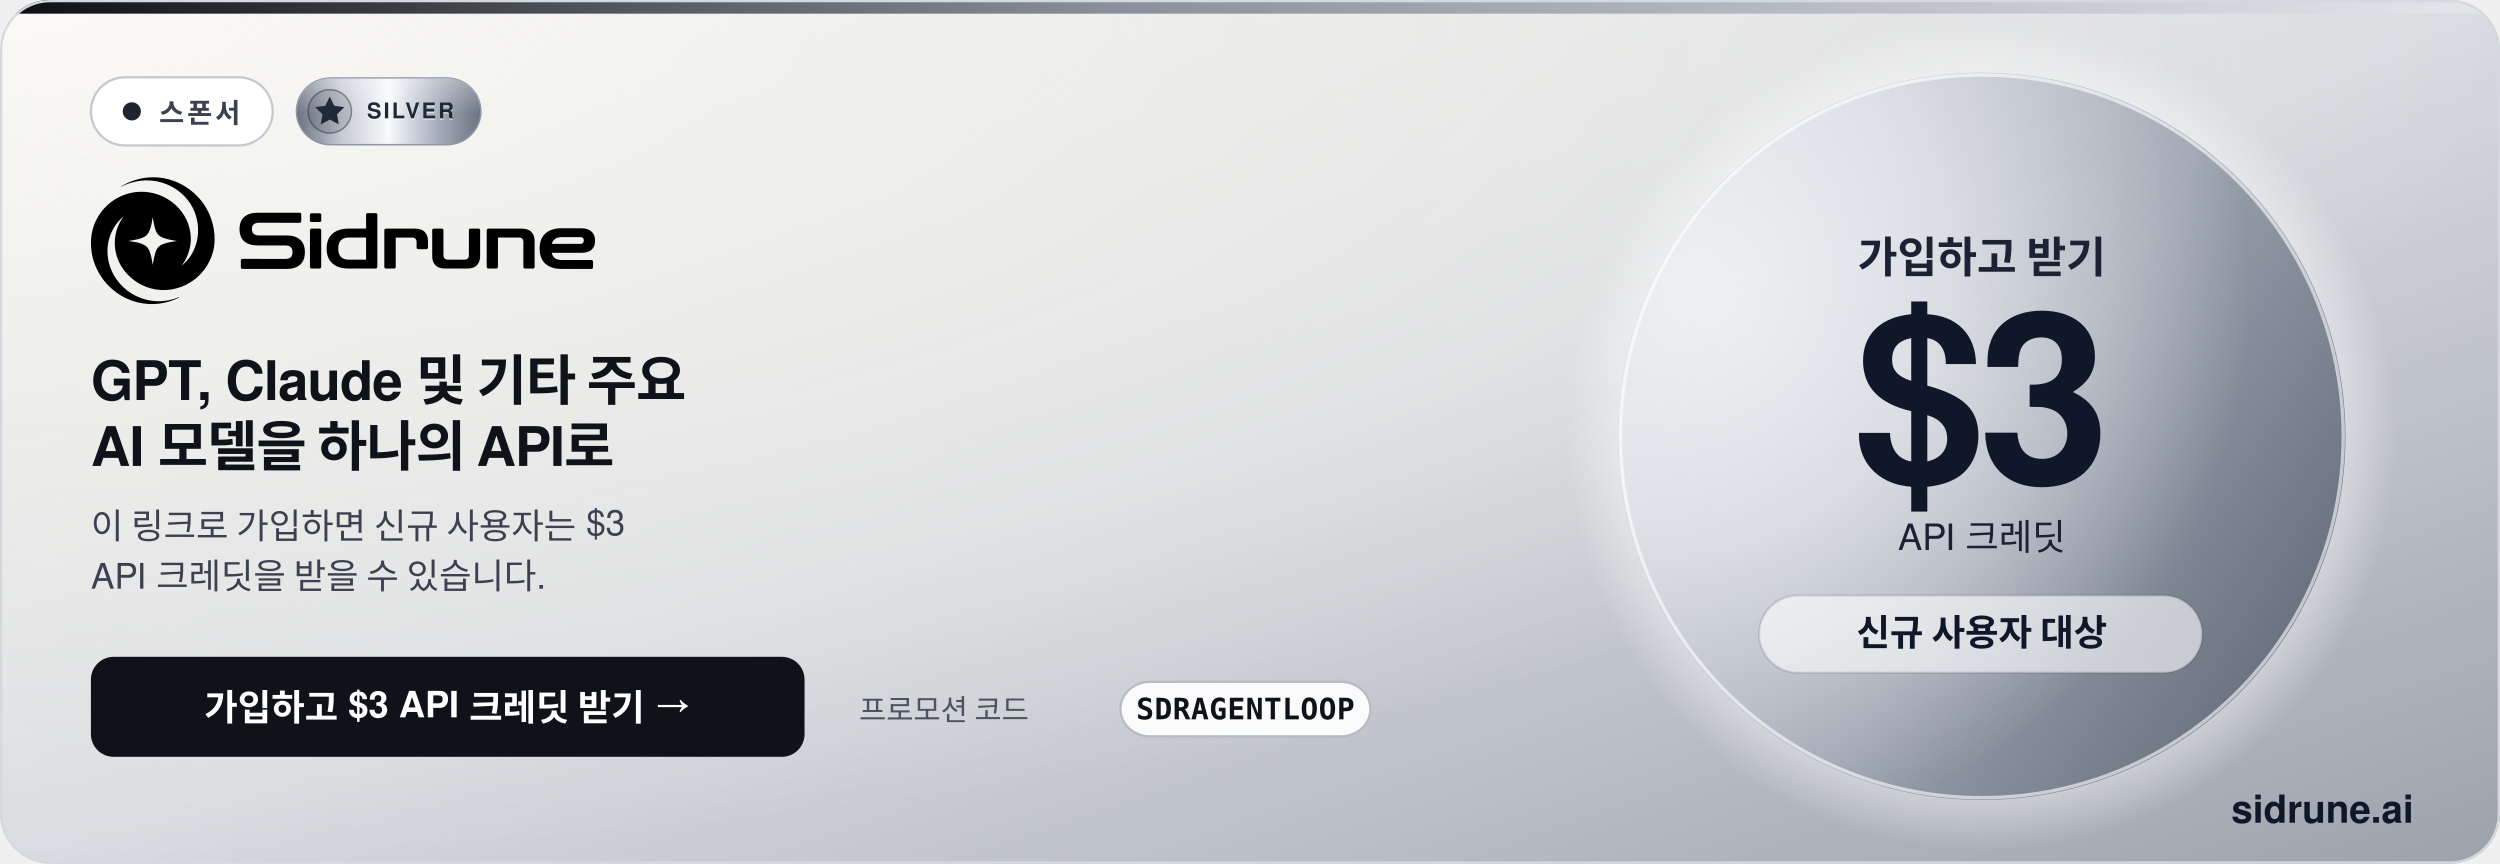
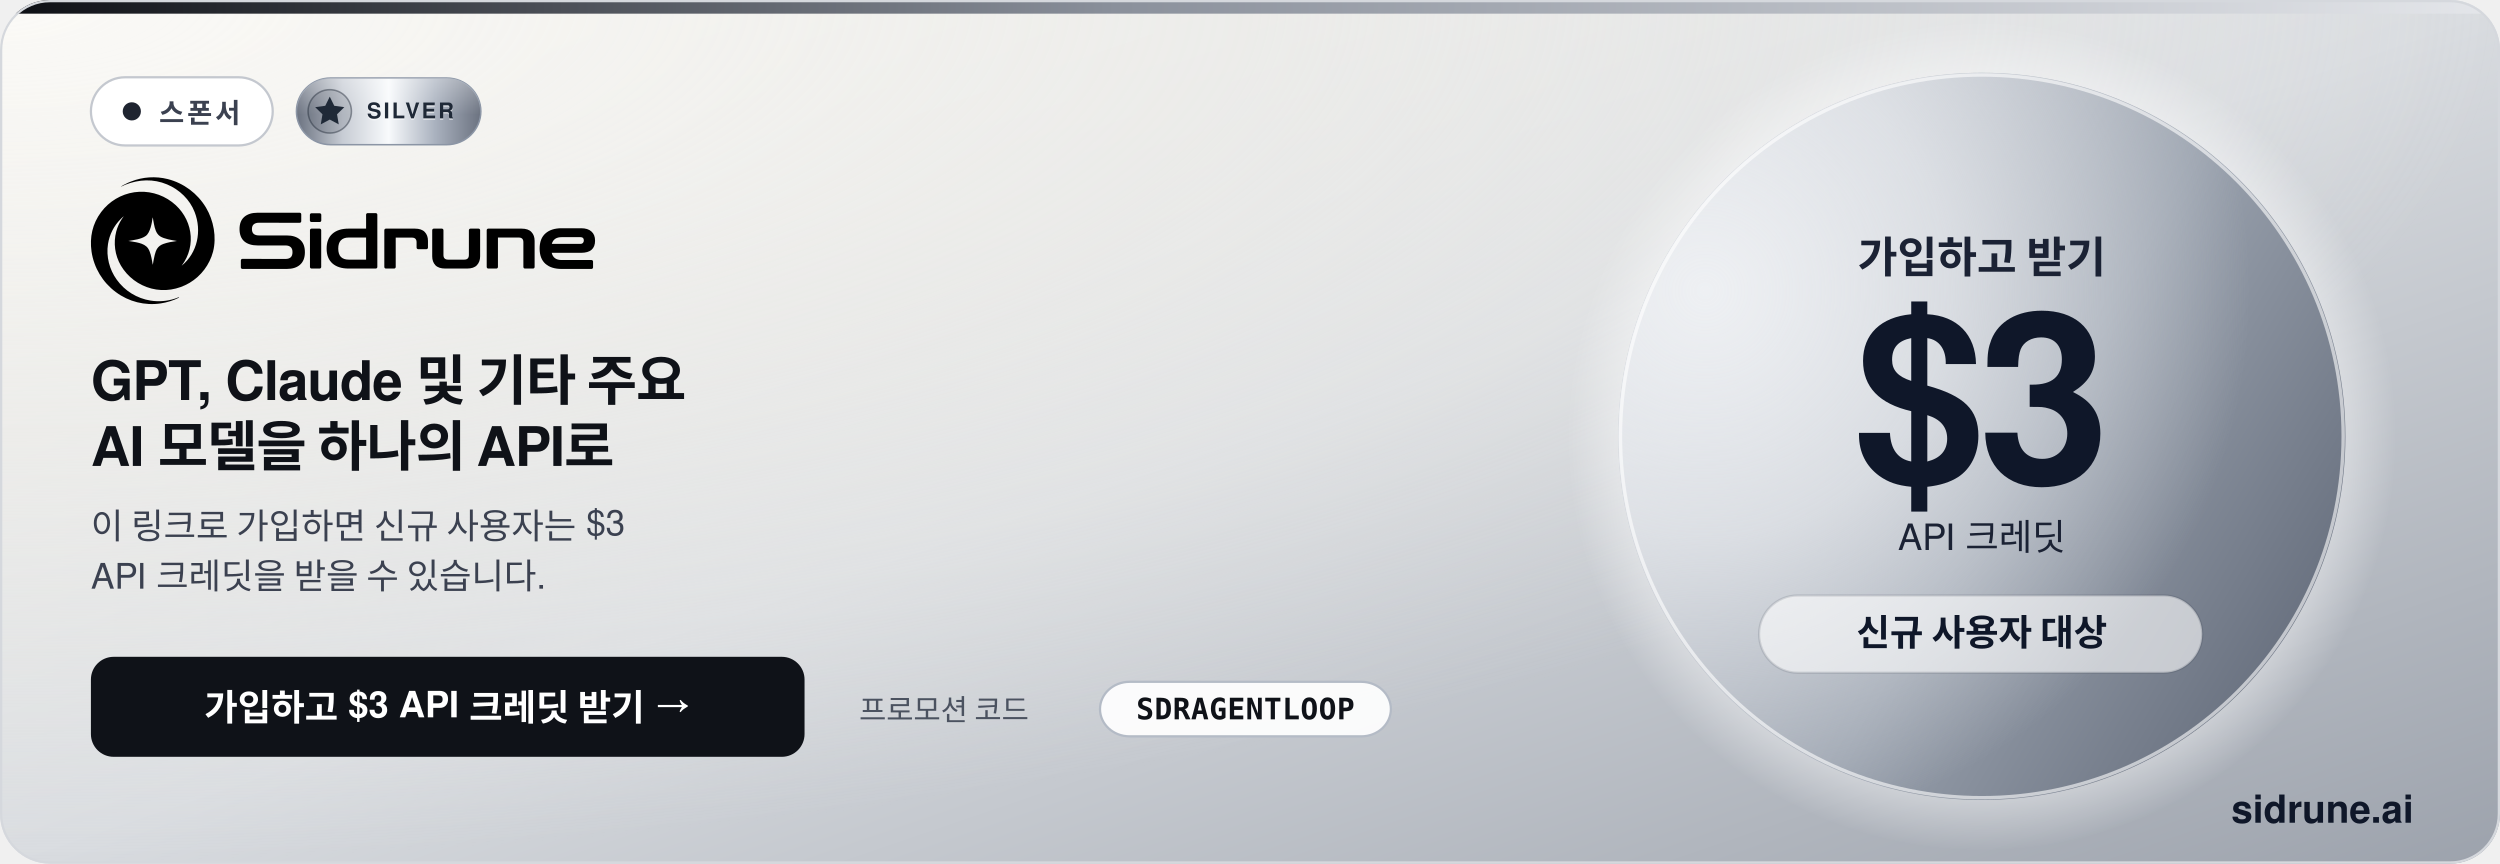
<svg xmlns="http://www.w3.org/2000/svg" width="1100" height="380" viewBox="0 0 1100 380" role="img" aria-label="Sidrune AI (Silver Sponsor): GPT, Claude 및 기타 주요 AI 모델을 하나의 API로. 가입하고 $3 API 크레딧 받기.">
  <defs>
    <linearGradient id="bg" x1="0" y1="0" x2="1" y2="1">
      <stop offset="0" stop-color="#f4f3ef" />
      <stop offset=".5" stop-color="#d9dce0" />
      <stop offset="1" stop-color="#9ca2ac" />
    </linearGradient>
    <radialGradient id="hl" cx="0" cy="0" r="1" gradientUnits="objectBoundingBox">
      <stop offset="0" stop-color="#fbfaf7" />
      <stop offset=".5" stop-color="#f1f0ec" stop-opacity=".6" />
      <stop offset="1" stop-color="#f1f0ec" stop-opacity="0" />
    </radialGradient>
    <linearGradient id="stripe" x1="0" y1="0" x2="1" y2="0">
      <stop offset="0" stop-color="#0b0d12" />
      <stop offset=".45" stop-color="#8b919c" />
      <stop offset="1" stop-color="#e5e7eb" />
    </linearGradient>
    <radialGradient id="orbHl" cx=".12" cy=".3" r=".75">
      <stop offset="0" stop-color="#eef0f3" />
      <stop offset=".45" stop-color="#eef0f3" stop-opacity=".7" />
      <stop offset="1" stop-color="#eef0f3" stop-opacity="0" />
    </radialGradient>
    <linearGradient id="orb" x1="0" y1=".2" x2="1" y2=".8">
      <stop offset="0" stop-color="#c9cdd4" />
      <stop offset=".55" stop-color="#9aa2ae" />
      <stop offset="1" stop-color="#626a79" />
    </linearGradient>
    <radialGradient id="orbGlow" cx=".5" cy=".5" r=".5">
      <stop offset=".88" stop-color="#ffffff" stop-opacity=".35" />
      <stop offset="1" stop-color="#ffffff" stop-opacity="0" />
    </radialGradient>
    <clipPath id="card">
      <rect width="1100" height="380" rx="22" />
    </clipPath>
  </defs>
  <g clip-path="url(#card)">
    <rect width="1100" height="380" fill="url(#bg)" />
    <rect width="1100" height="380" fill="url(#hl)" />
    <rect width="1100" height="6" fill="url(#stripe)" />
    <rect x=".5" y=".5" width="1099" height="379" rx="21.5" fill="none" stroke="#d5d8dd" />
  </g>
  <rect x="40" y="34" width="80" height="30" rx="15" fill="#ffffff" stroke="#c4c8cf" />
  <circle cx="58" cy="49" r="4" fill="#1f2430" />
  <text x="70" y="54" font-family="-apple-system, BlinkMacSystemFont, 'Segoe UI', Helvetica, Arial, sans-serif" font-size="12" font-weight="700" letter-spacing="1.3" fill="#3b4150">스폰서</text>
  <svg x="130" y="34" width="82" height="30" viewBox="0 0 120 44">
    <defs>
      <linearGradient id="bm" x1="0" y1="0" x2="1" y2="0">
        <stop offset="0.00" stop-color="#6b7280" />
        <stop offset="0.25" stop-color="#c7ccd4" />
        <stop offset="0.50" stop-color="#f8fafc" />
        <stop offset="0.75" stop-color="#aab2bf" />
        <stop offset="1.00" stop-color="#6b7280" />
      </linearGradient>
      <linearGradient id="bs" x1="0" y1="0" x2="0" y2="1">
        <stop offset="0" stop-color="#fff" stop-opacity=".32" />
        <stop offset=".55" stop-color="#fff" stop-opacity="0" />
      </linearGradient>
    </defs>
    <rect x=".5" y=".5" width="119" height="43" rx="22" fill="url(#bm)" stroke="#8b95a5" />
    <rect x=".5" y=".5" width="119" height="43" rx="22" fill="url(#bs)" />
    <circle cx="22" cy="22" r="14" fill="#1f2937" fill-opacity=".14" stroke="#1f2937" stroke-opacity=".45" />
    <path d="M22 12.5l2.9 5.9 6.5.9-4.7 4.6 1.1 6.5L22 27.3l-5.8 3.1 1.1-6.5-4.7-4.6 6.5-.9z" fill="#1f2937" />
    <text x="46" y="27.5" text-anchor="start" font-family="-apple-system, BlinkMacSystemFont, 'Segoe UI', Helvetica, Arial, sans-serif" font-size="14" font-weight="800" letter-spacing="1.4" fill="#ffffff" fill-opacity=".55">SILVER</text>
    <text x="46" y="26.5" text-anchor="start" font-family="-apple-system, BlinkMacSystemFont, 'Segoe UI', Helvetica, Arial, sans-serif" font-size="14" font-weight="800" letter-spacing="1.4" fill="#1f2937">SILVER</text>
  </svg>
  <svg x="40" y="78" width="222" height="56" viewBox="0 0 555 140" fill="none">
    <path d="M166.677 100.837C165.714 100.837 164.933 100.056 164.933 99.093V91.495C164.933 90.531 165.716 89.75 166.68 89.752L213.976 89.834C216.478 89.834 218.383 89.265 219.691 88.128C221.055 86.934 221.738 85.029 221.738 82.413C221.738 79.798 221.055 77.921 219.691 76.784C218.383 75.59 216.478 74.993 213.976 74.993H183.442C177.13 74.993 172.212 73.486 168.686 70.473C165.218 67.402 163.483 62.91 163.483 56.997C163.483 51.083 165.218 46.619 168.686 43.606C172.212 40.535 177.13 39 183.442 39H229.632C230.595 39 231.376 39.781 231.376 40.744V48.341C231.376 49.305 230.593 50.087 229.629 50.085L184.892 50.003C182.447 50.003 180.542 50.571 179.177 51.709C177.812 52.789 177.13 54.551 177.13 56.997C177.13 59.442 177.812 61.233 179.177 62.37C180.542 63.45 182.447 63.99 184.892 63.99H215.426C221.738 63.99 226.628 65.554 230.096 68.682C233.622 71.752 235.384 76.329 235.384 82.413C235.384 88.441 233.622 93.018 230.096 96.145C226.628 99.273 221.738 100.837 215.426 100.837H166.677Z" fill="black" />
    <path d="M242.699 100.41C241.736 100.41 240.956 99.629 240.956 98.666V58.228C240.956 57.266 241.736 56.485 242.699 56.485H251.579C252.542 56.485 253.323 57.266 253.323 58.228V98.666C253.323 99.629 252.542 100.41 251.579 100.41H242.699ZM242.614 49.235C241.651 49.235 240.87 48.454 240.87 47.491V41.341C240.87 40.378 241.651 39.597 242.614 39.597H251.665C252.628 39.597 253.408 40.378 253.408 41.341V47.491C253.408 48.454 252.628 49.235 251.665 49.235H242.614Z" fill="black" />
    <path d="M315.064 98.666C315.064 99.629 314.284 100.41 313.321 100.41H302.697V41.17C302.697 40.207 303.478 39.426 304.441 39.426H313.321C314.284 39.426 315.064 40.207 315.064 41.17V98.666ZM312.932 100.41H283.506C275.887 100.41 269.945 98.534 265.68 94.781C261.416 91.028 259.283 85.598 259.283 78.49C259.283 71.326 261.416 65.867 265.68 62.114C269.945 58.361 275.887 56.485 283.506 56.485H312.079V66.293H283.506C279.81 66.293 276.967 67.317 274.977 69.364C273.044 71.354 272.077 74.396 272.077 78.49C272.077 82.527 273.044 85.569 274.977 87.616C276.967 89.606 279.81 90.602 283.506 90.602H312.932V100.41Z" fill="black" />
    <path d="M324.496 100.41C323.533 100.41 322.753 99.629 322.753 98.666V58.228C322.753 57.266 323.533 56.485 324.496 56.485H356.358C361.304 56.485 364.944 57.736 367.275 60.238C369.606 62.683 370.772 65.924 370.772 69.961V77.344C370.772 78.306 369.991 79.087 369.028 79.087H359.978C359.015 79.087 358.234 78.306 358.234 77.344V71.496C358.234 68.085 356.528 66.379 353.116 66.379H335.29V98.666C335.29 99.629 334.51 100.41 333.547 100.41H324.496Z" fill="black" />
    <path d="M389.841 100.41C384.837 100.41 381.17 99.159 378.839 96.657C376.564 94.155 375.427 90.914 375.427 86.934V58.228C375.427 57.266 376.208 56.485 377.171 56.485H386.051C387.014 56.485 387.794 57.266 387.794 58.228V85.484C387.794 88.896 389.5 90.602 392.912 90.602H410.652C414.064 90.602 415.77 88.896 415.77 85.484V58.228C415.77 57.266 416.551 56.485 417.514 56.485H426.394C427.357 56.485 428.137 57.266 428.137 58.228V86.934C428.137 90.914 426.972 94.155 424.64 96.657C422.366 99.159 418.727 100.41 413.723 100.41H389.841Z" fill="black" />
    <path d="M437.111 100.41C436.148 100.41 435.368 99.629 435.368 98.666V58.228C435.368 57.266 436.148 56.485 437.111 56.485H473.664C478.668 56.485 482.307 57.736 484.581 60.238C486.913 62.683 488.078 65.924 488.078 69.961V98.666C488.078 99.629 487.298 100.41 486.335 100.41H477.455C476.492 100.41 475.711 99.629 475.711 98.666V71.411C475.711 67.999 474.005 66.293 470.593 66.293H447.735V98.666C447.735 99.629 446.954 100.41 445.991 100.41H437.111Z" fill="black" />
    <path d="M517.816 100.837C510.196 100.837 504.254 98.96 499.99 95.207C495.725 91.398 493.593 85.825 493.593 78.49C493.593 71.098 495.725 65.526 499.99 61.773C504.254 57.963 510.196 56.058 517.816 56.058H539.139C544.142 56.058 547.952 57.252 550.568 59.641C553.24 61.972 554.576 65.327 554.576 69.705C554.576 78.632 549.431 83.096 539.139 83.096H506.898C508.092 88.384 511.732 91.028 517.816 91.028H550.615C551.578 91.028 552.359 91.809 552.359 92.772V99.093C552.359 100.056 551.578 100.837 550.615 100.837H517.816ZM517.816 65.867C511.959 65.867 508.348 68.34 506.984 73.287H538.542C539.679 73.287 540.56 72.946 541.186 72.264C541.868 71.582 542.209 70.643 542.209 69.449C542.209 67.061 540.987 65.867 538.542 65.867H517.816Z" fill="black" />
    <path d="M44.235 4.62C57.028 -0.439 71.083 -1.37 84.431 1.959C102.102 6.455 117.272 17.769 126.62 33.424C134.978 47.528 138.457 65.863 134.342 81.855C130.526 96.213 121.258 108.516 108.509 116.146C95.806 123.62 80.882 126.1 66.54 122.379C52.503 118.74 40.467 109.71 33.048 97.25C26.378 85.884 24.518 72.327 27.88 59.584C29.178 54.732 31.242 50.118 33.993 45.916C34.731 44.782 35.467 43.866 36.214 42.792C35.207 43.522 33.599 45.121 32.666 46.041C25.255 53.469 20.397 63.061 18.795 73.431C16.612 87.065 20.342 101.499 28.415 112.644C37.254 124.995 50.679 133.285 65.682 135.653C74.662 137.077 83.854 136.328 92.486 133.47C93.365 133.172 95.763 132.362 96.456 131.989C96.933 132.112 96.806 132.004 97.019 132.348C91.26 135.385 83.354 137.791 76.921 138.736C59.442 141.385 41.63 136.914 27.473 126.325C12.951 115.619 3.306 99.556 0.684 81.705C-1.565 66.004 1.674 51.04 11.267 38.264C20.077 26.48 33.185 18.653 47.737 16.483C62.406 14.368 77.311 18.219 89.12 27.175C111.458 44.057 116.927 74.736 99.793 97.321C117.364 83.149 122.142 59.018 114.144 38.348C108.756 24.424 97.499 13.624 83.816 7.87C68.723 1.524 52.871 2.234 37.835 8.202C36.673 8.834 34.601 9.749 33.371 10.282L33.203 10.144C34.126 9.347 36.995 7.82 37.875 7.471C39.544 6.475 42.38 5.353 44.235 4.62ZM67.894 44.065C67.176 49.953 65.386 60.824 60.353 64.501C55.298 68.195 47.264 68.949 41.227 70.067C48.218 71.333 58.62 71.916 62.842 78.202C65.392 81.998 66.472 87.689 67.296 92.138C67.441 92.918 67.81 95.783 68.014 96.31C68.294 95.761 68.704 92.575 68.847 91.769C69.222 89.679 69.659 87.602 70.16 85.539C71.579 79.728 73.544 75.638 79.586 73.379C83.966 71.742 89.967 70.69 94.641 70.088C89.253 69.155 80.571 67.888 76.079 64.905C74.935 64.147 73.944 63.179 73.157 62.054C70.309 58.051 69.553 52.355 68.647 47.644C68.542 47.099 68.192 44.35 67.894 44.065ZM33.197 10.339C33.114 10.359 33.17 10.352 33.028 10.311C33.061 10.274 33.101 10.236 33.147 10.194L33.197 10.339ZM33.203 10.144C33.183 10.161 33.165 10.178 33.147 10.194L33.134 10.157L33.171 10.118L33.203 10.144Z" fill="black" />
  </svg>
  <text x="40" y="176" font-family="-apple-system, BlinkMacSystemFont, 'Segoe UI', Helvetica, Arial, sans-serif" font-size="24" font-weight="800" letter-spacing="-0.4" fill="#0f1218">GPT, Claude 및 기타 주요</text>
  <text x="40" y="205" font-family="-apple-system, BlinkMacSystemFont, 'Segoe UI', Helvetica, Arial, sans-serif" font-size="24" font-weight="800" letter-spacing="-0.4" fill="#0f1218">AI 모델을 하나의 API로</text>
  <text x="40" y="237" font-family="-apple-system, BlinkMacSystemFont, 'Segoe UI', Helvetica, Arial, sans-serif" font-size="15.5" fill="#3b4150">이 링크로 가입하면 신규 사용자는 $3</text>
  <text x="40" y="259" font-family="-apple-system, BlinkMacSystemFont, 'Segoe UI', Helvetica, Arial, sans-serif" font-size="15.5" fill="#3b4150">API 크레딧을 받을 수 있습니다.</text>
  <rect x="40" y="289" width="314" height="44" rx="10" fill="#0f1218" />
  <text x="197" y="317" text-anchor="middle" font-family="-apple-system, BlinkMacSystemFont, 'Segoe UI', Helvetica, Arial, sans-serif" font-size="16" font-weight="800" fill="#ffffff">가입하고 $3 API 크레딧 받기 →</text>
  <text x="378" y="317" font-family="-apple-system, BlinkMacSystemFont, 'Segoe UI', Helvetica, Arial, sans-serif" font-size="13" fill="#4b5260">프로모션 코드</text>
-   <rect x="493" y="300" width="110" height="24" rx="13" fill="#ffffff" fill-opacity=".92" stroke="#b4bbc6" stroke-width="1" />
+   <rect x="484" y="300" width="128" height="24" rx="13" fill="#ffffff" fill-opacity=".92" stroke="#b4bbc6" stroke-width="1" />
  <text x="548" y="316.5" text-anchor="middle" font-family="'SF Mono', ui-monospace, Menlo, Consolas, monospace" font-size="13" font-weight="800" letter-spacing=".2" fill="#0f1218">SDRAGENTLOOP</text>
  <circle cx="872" cy="192" r="182" fill="url(#orbGlow)" />
  <circle cx="872" cy="192" r="160" fill="url(#orb)" />
  <circle cx="872" cy="192" r="160" fill="url(#orbHl)" />
  <circle cx="872" cy="192" r="159" fill="none" stroke="#ffffff" stroke-opacity=".6" stroke-width="1.5" />
  <text x="872" y="120" text-anchor="middle" font-family="-apple-system, BlinkMacSystemFont, 'Segoe UI', Helvetica, Arial, sans-serif" font-size="19.0" font-weight="600" fill="#1b2234">가입하고 받기</text>
  <text x="872" y="212" text-anchor="middle" font-family="-apple-system, BlinkMacSystemFont, 'Segoe UI', Helvetica, Arial, sans-serif" font-size="104" font-weight="800" letter-spacing="-3" fill="#0f1729">$3</text>
  <text x="872" y="242" text-anchor="middle" font-family="-apple-system, BlinkMacSystemFont, 'Segoe UI', Helvetica, Arial, sans-serif" font-size="16" fill="#1b2234">API 크레딧</text>
  <rect x="774" y="262" width="195" height="34" rx="17" fill="#ffffff" fill-opacity=".6" stroke="#0f1729" stroke-opacity=".12" />
  <text x="872" y="284" text-anchor="middle" font-family="-apple-system, BlinkMacSystemFont, 'Segoe UI', Helvetica, Arial, sans-serif" font-size="16" font-weight="700" fill="#0f1729">신규 사용자 대상</text>
  <text x="1062" y="362" text-anchor="end" font-family="-apple-system, BlinkMacSystemFont, 'Segoe UI', Helvetica, Arial, sans-serif" font-size="17" font-weight="800" fill="#0f1729">sidrune.ai</text>
</svg>
